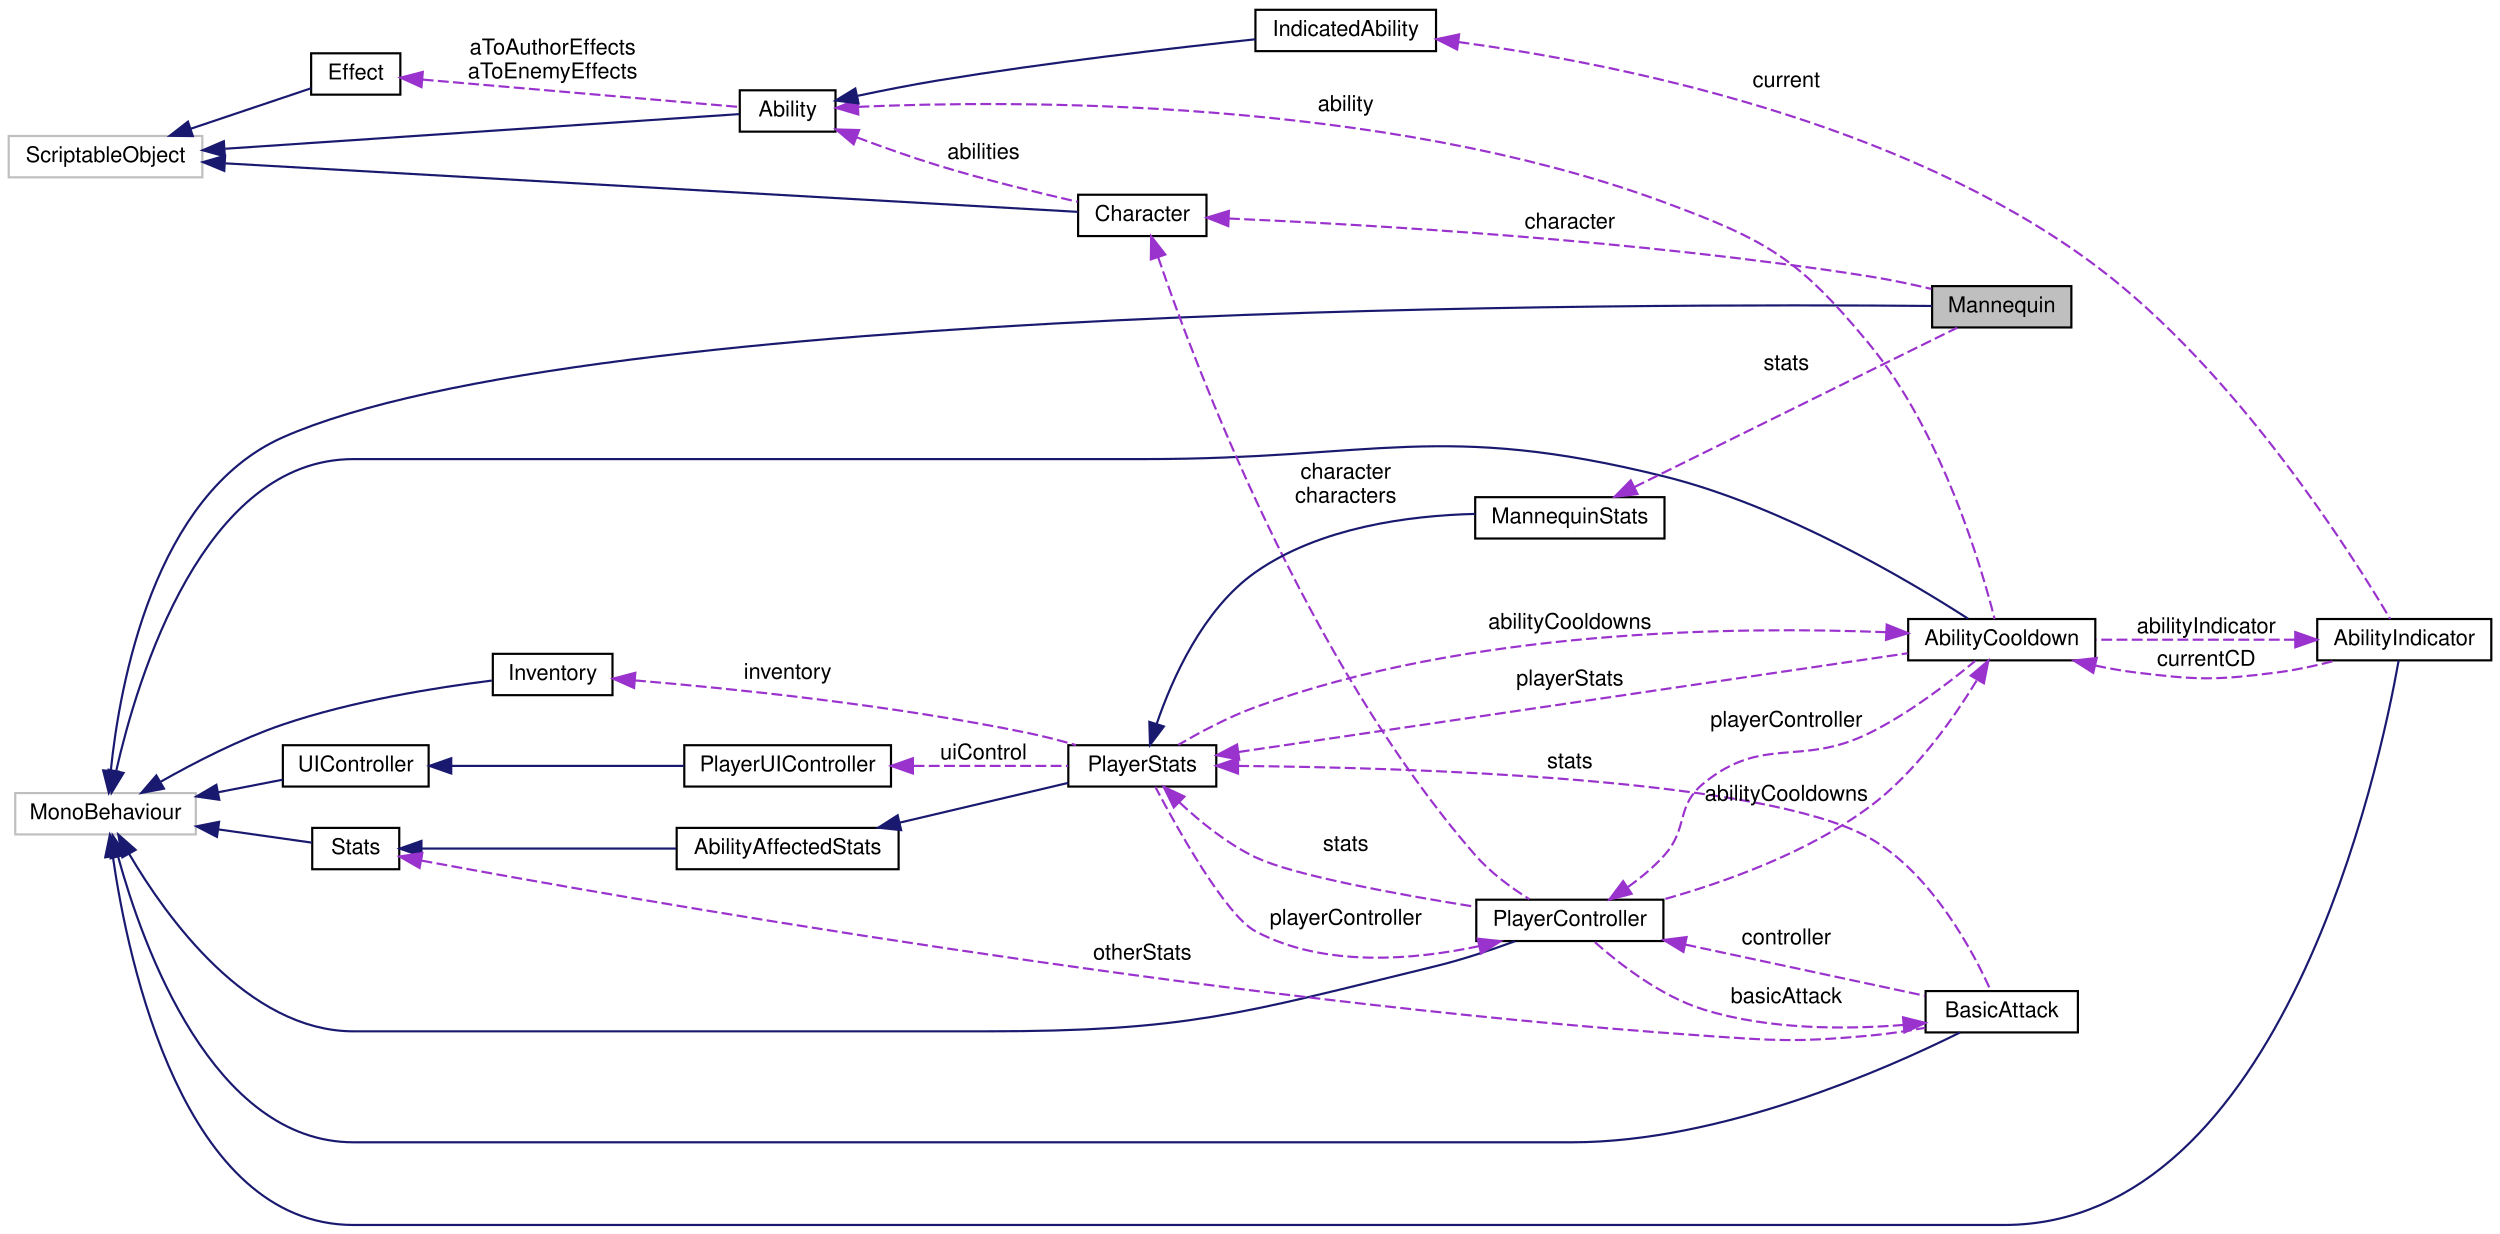
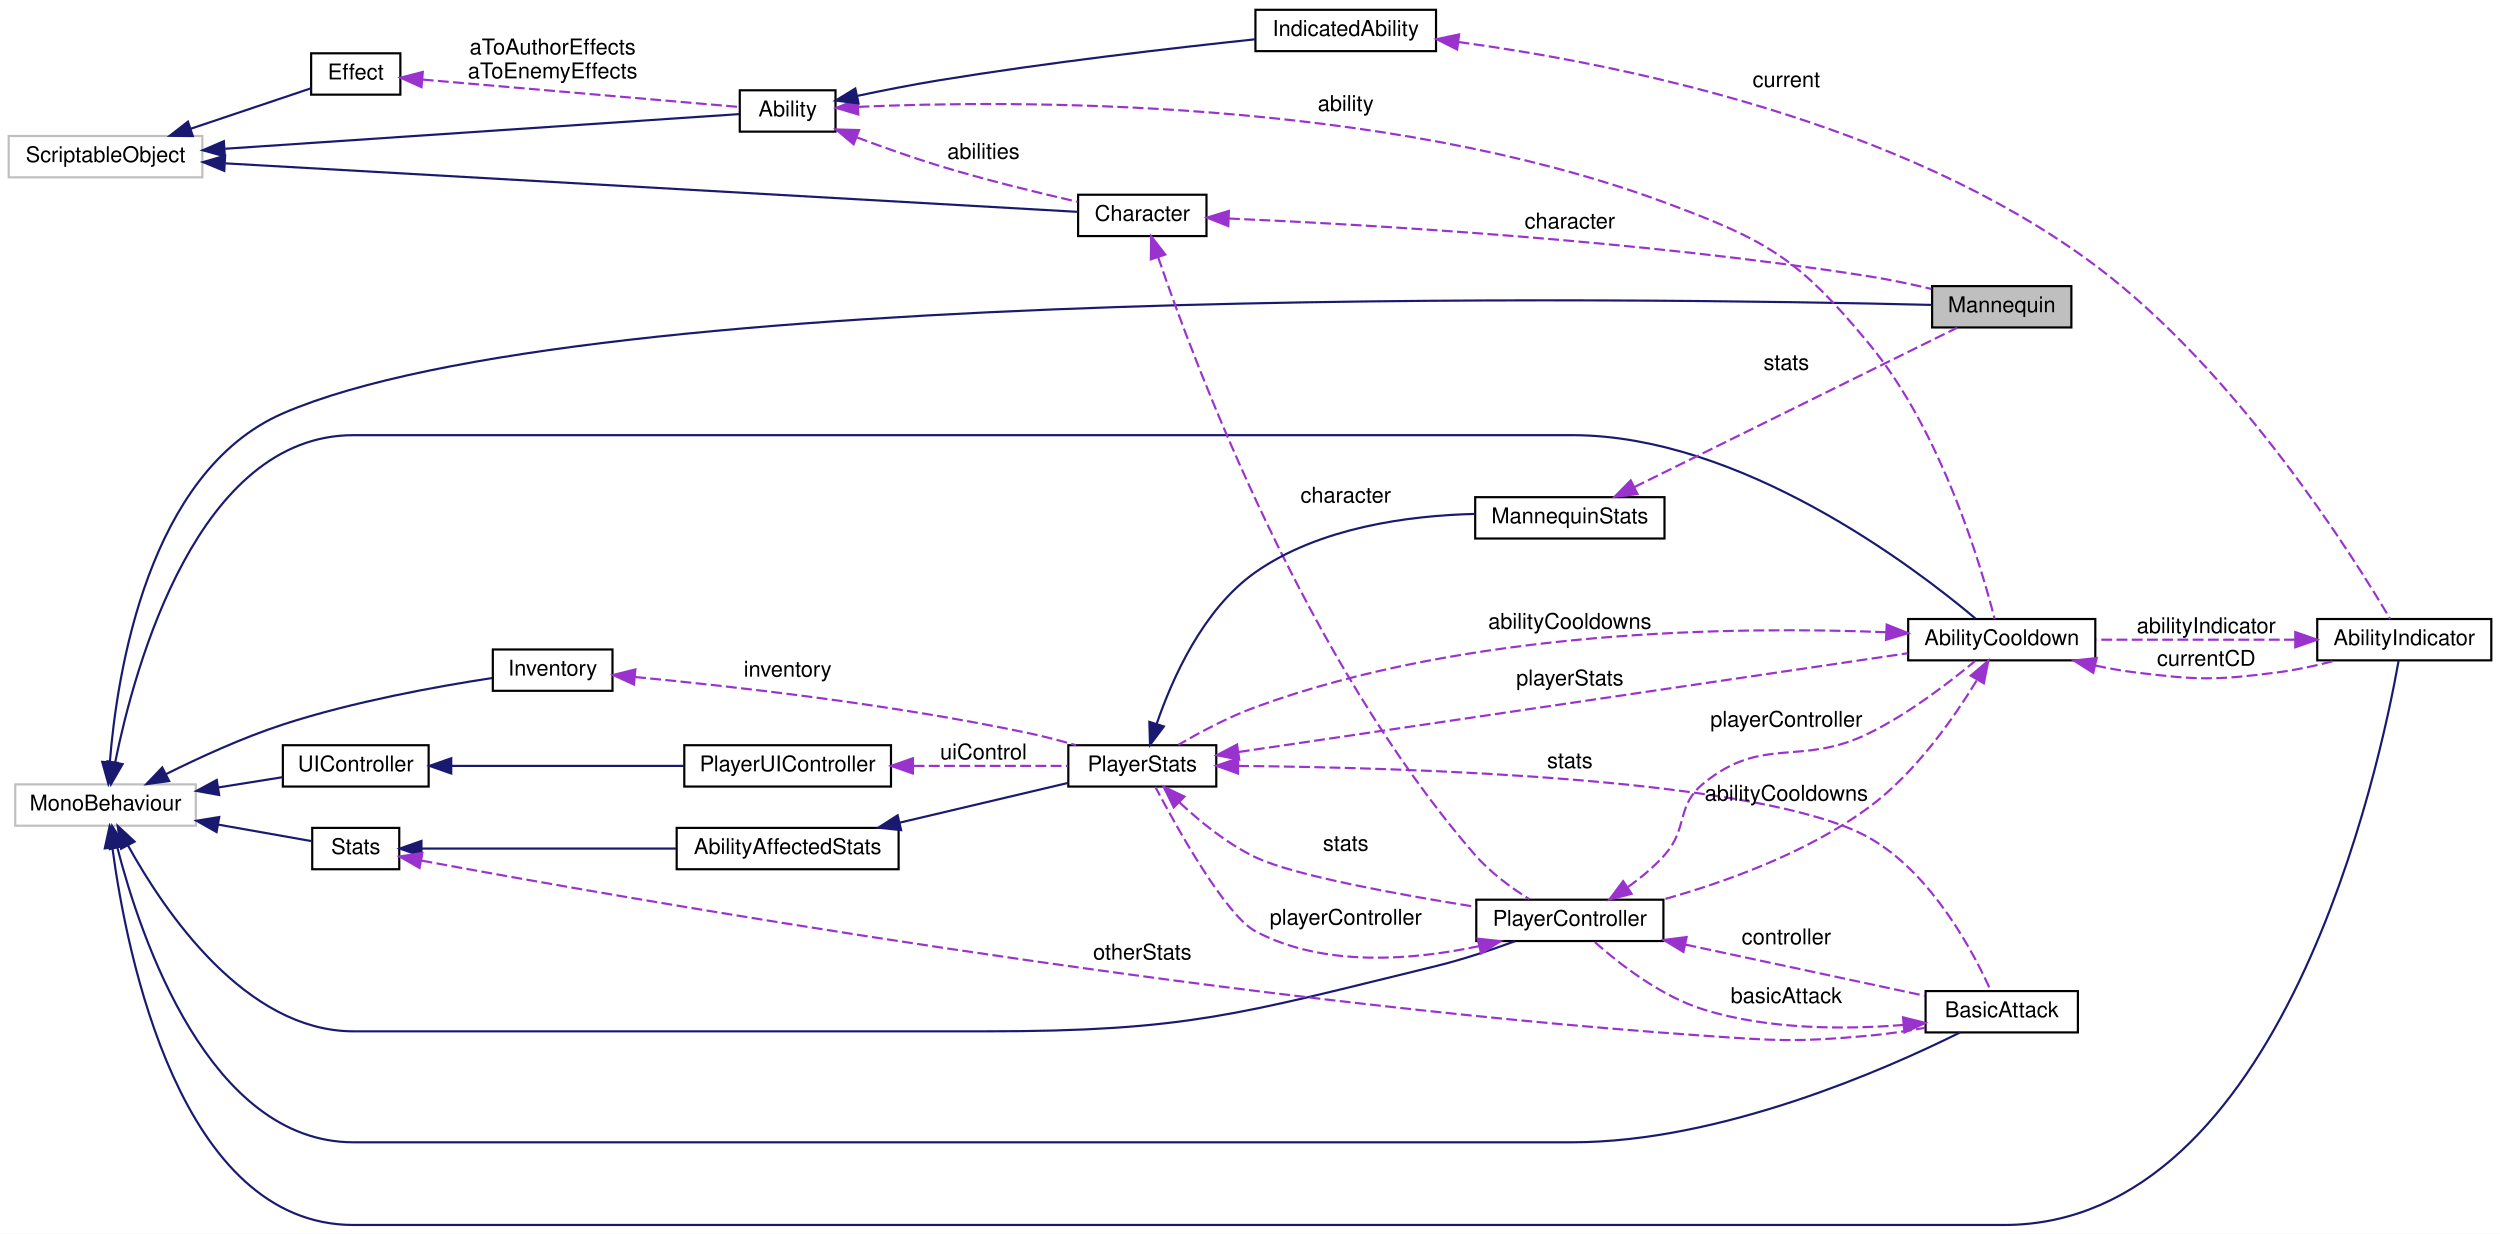
<svg xmlns="http://www.w3.org/2000/svg" xmlns:xlink="http://www.w3.org/1999/xlink" width="1149pt" height="567pt" viewBox="0.00 0.00 1149.00 567.00">
  <g id="graph0" class="graph" transform="scale(1 1) rotate(0) translate(4 563)">
    <polygon fill="white" stroke="transparent" points="-4,4 -4,-563 1145,-563 1145,4 -4,4" />
    <g id="node1" class="node">
      <g id="a_node1">
        <a xlink:title=" ">
          <polygon fill="#bfbfbf" stroke="black" points="884,-412.5 884,-431.5 948,-431.5 948,-412.5 884,-412.5" />
          <text text-anchor="middle" x="916" y="-419.5" font-family="Helvetica,sans-Serif" font-size="10.00">Mannequin</text>
        </a>
      </g>
    </g>
    <g id="node2" class="node">
      <g id="a_node2">
        <a xlink:title=" ">
-           <polygon fill="white" stroke="#bfbfbf" points="3,-179.5 3,-198.5 86,-198.5 86,-179.5 3,-179.5" />
-           <text text-anchor="middle" x="44.5" y="-186.5" font-family="Helvetica,sans-Serif" font-size="10.00">MonoBehaviour</text>
+           <polygon fill="white" stroke="#bfbfbf" points="3,-183.5 3,-202.5 86,-202.5 86,-183.5 3,-183.5" />
+           <text text-anchor="middle" x="44.5" y="-190.5" font-family="Helvetica,sans-Serif" font-size="10.00">MonoBehaviour</text>
        </a>
      </g>
    </g>
    <g id="edge1" class="edge">
-       <path fill="none" stroke="midnightblue" d="M46.9,-208.66C50.97,-248.17 66.61,-335.68 126,-362 265.25,-423.71 755.26,-423.53 883.89,-422.38" />
-       <polygon fill="midnightblue" stroke="midnightblue" points="50.39,-208.32 46.02,-198.67 43.42,-208.94 50.39,-208.32" />
+       <path fill="none" stroke="midnightblue" d="M46.48,-212.72C49.76,-253.6 64.02,-346.05 126,-373 265.54,-433.68 755.34,-426 883.9,-422.86" />
+       <polygon fill="midnightblue" stroke="midnightblue" points="49.97,-212.4 45.82,-202.65 42.98,-212.86 49.97,-212.4" />
    </g>
    <g id="node10" class="node">
      <g id="a_node10">
        <a xlink:href="class_stats.xhtml" target="_top" xlink:title="Base class Stats of the entity.">
          <polygon fill="white" stroke="black" points="139.5,-163.5 139.5,-182.5 179.5,-182.5 179.5,-163.5 139.5,-163.5" />
          <text text-anchor="middle" x="159.5" y="-170.5" font-family="Helvetica,sans-Serif" font-size="10.00">Stats</text>
        </a>
      </g>
    </g>
    <g id="edge12" class="edge">
-       <path fill="none" stroke="midnightblue" d="M96.22,-181.82C111.52,-179.65 127.39,-177.4 139.28,-175.72" />
-       <polygon fill="midnightblue" stroke="midnightblue" points="95.71,-178.36 86.3,-183.22 96.69,-185.29 95.71,-178.36" />
+       <path fill="none" stroke="midnightblue" d="M96.22,-184.02C111.52,-181.32 127.39,-178.51 139.28,-176.4" />
+       <polygon fill="midnightblue" stroke="midnightblue" points="95.53,-180.59 86.3,-185.78 96.75,-187.48 95.53,-180.59" />
    </g>
    <g id="node12" class="node">
      <g id="a_node12">
        <a xlink:href="class_u_i_controller.xhtml" target="_top" xlink:title=" ">
          <polygon fill="white" stroke="black" points="126,-201.5 126,-220.5 193,-220.5 193,-201.5 126,-201.5" />
          <text text-anchor="middle" x="159.5" y="-208.5" font-family="Helvetica,sans-Serif" font-size="10.00">UIController</text>
        </a>
      </g>
    </g>
    <g id="edge15" class="edge">
-       <path fill="none" stroke="midnightblue" d="M96.24,-198.88C106.32,-200.84 116.64,-202.85 125.91,-204.66" />
-       <polygon fill="midnightblue" stroke="midnightblue" points="96.78,-195.42 86.3,-196.94 95.44,-202.29 96.78,-195.42" />
+       <path fill="none" stroke="midnightblue" d="M96.24,-201.08C106.32,-202.69 116.64,-204.33 125.91,-205.81" />
+       <polygon fill="midnightblue" stroke="midnightblue" points="96.72,-197.62 86.3,-199.5 95.62,-204.53 96.72,-197.62" />
    </g>
    <g id="node13" class="node">
      <g id="a_node13">
        <a xlink:href="class_player_controller.xhtml" target="_top" xlink:title="Player Controller is the main class that handles all the movement of the Player.">
          <polygon fill="white" stroke="black" points="674.5,-130.5 674.5,-149.5 760.5,-149.5 760.5,-130.5 674.5,-130.5" />
          <text text-anchor="middle" x="717.5" y="-137.5" font-family="Helvetica,sans-Serif" font-size="10.00">PlayerController</text>
        </a>
      </g>
    </g>
    <g id="edge17" class="edge">
-       <path fill="none" stroke="midnightblue" d="M55.3,-170.65C72.21,-141.78 109.78,-89 158.5,-89 158.5,-89 158.5,-89 449,-89 541.96,-89 565.68,-96.99 656,-119 668.21,-121.97 681.42,-126.41 692.38,-130.45" />
-       <polygon fill="midnightblue" stroke="midnightblue" points="52.23,-168.98 50.37,-179.41 58.33,-172.41 52.23,-168.98" />
+       <path fill="none" stroke="midnightblue" d="M54.87,-174.35C71.38,-144.42 108.68,-89 158.5,-89 158.5,-89 158.5,-89 449,-89 541.96,-89 565.68,-96.99 656,-119 668.21,-121.97 681.42,-126.41 692.38,-130.45" />
+       <polygon fill="midnightblue" stroke="midnightblue" points="51.66,-172.93 50.08,-183.4 57.85,-176.2 51.66,-172.93" />
    </g>
    <g id="node14" class="node">
      <g id="a_node14">
        <a xlink:href="class_ability_cooldown.xhtml" target="_top" xlink:title=" ">
          <polygon fill="white" stroke="black" points="873,-259.5 873,-278.5 959,-278.5 959,-259.5 873,-259.5" />
          <text text-anchor="middle" x="916" y="-266.5" font-family="Helvetica,sans-Serif" font-size="10.00">AbilityCooldown</text>
        </a>
      </g>
    </g>
    <g id="edge19" class="edge">
-       <path fill="none" stroke="midnightblue" d="M49.39,-208.63C59.24,-251.97 89.45,-352 158.5,-352 158.5,-352 158.5,-352 522,-352 628.28,-352 657.85,-369.61 761,-344 815.84,-330.39 874.11,-295.67 900.5,-278.67" />
-       <polygon fill="midnightblue" stroke="midnightblue" points="52.78,-207.76 47.27,-198.71 45.94,-209.22 52.78,-207.76" />
+       <path fill="none" stroke="midnightblue" d="M48.92,-212.57C57.97,-257.27 86.95,-363 158.5,-363 158.5,-363 158.5,-363 718.5,-363 796.02,-363 875.39,-302.72 903.94,-278.71" />
+       <polygon fill="midnightblue" stroke="midnightblue" points="52.34,-211.8 47.04,-202.63 45.46,-213.1 52.34,-211.8" />
    </g>
    <g id="node15" class="node">
      <g id="a_node15">
        <a xlink:href="class_ability_indicator.xhtml" target="_top" xlink:title=" ">
          <polygon fill="white" stroke="black" points="1061,-259.5 1061,-278.5 1141,-278.5 1141,-259.5 1061,-259.5" />
          <text text-anchor="middle" x="1101" y="-266.5" font-family="Helvetica,sans-Serif" font-size="10.00">AbilityIndicator</text>
        </a>
      </g>
    </g>
    <g id="edge23" class="edge">
-       <path fill="none" stroke="midnightblue" d="M47.88,-169.2C54.91,-120.72 80.28,0 158.5,0 158.5,0 158.5,0 917,0 1045.22,0 1089.94,-211.51 1098.42,-259.43" />
-       <polygon fill="midnightblue" stroke="midnightblue" points="44.37,-168.99 46.52,-179.37 51.31,-169.92 44.37,-168.99" />
+       <path fill="none" stroke="midnightblue" d="M47.64,-173.43C54.21,-124.36 78.71,0 158.5,0 158.5,0 158.5,0 917,0 1045.22,0 1089.94,-211.51 1098.42,-259.43" />
+       <polygon fill="midnightblue" stroke="midnightblue" points="44.16,-173.08 46.42,-183.43 51.11,-173.93 44.16,-173.08" />
    </g>
    <g id="node17" class="node">
      <g id="a_node17">
        <a xlink:href="class_basic_attack.xhtml" target="_top" xlink:title=" ">
          <polygon fill="white" stroke="black" points="881,-88.5 881,-107.5 951,-107.5 951,-88.5 881,-88.5" />
          <text text-anchor="middle" x="916" y="-95.5" font-family="Helvetica,sans-Serif" font-size="10.00">BasicAttack</text>
        </a>
      </g>
    </g>
    <g id="edge31" class="edge">
-       <path fill="none" stroke="midnightblue" d="M50.31,-169.17C61.57,-128.2 93.71,-38 158.5,-38 158.5,-38 158.5,-38 718.5,-38 786.81,-38 862.88,-71.57 896.87,-88.49" />
-       <polygon fill="midnightblue" stroke="midnightblue" points="46.86,-168.53 47.73,-179.09 53.64,-170.29 46.86,-168.53" />
+       <path fill="none" stroke="midnightblue" d="M49.92,-173.49C60.64,-131.85 92.16,-38 158.5,-38 158.5,-38 158.5,-38 718.5,-38 786.81,-38 862.88,-71.57 896.87,-88.49" />
+       <polygon fill="midnightblue" stroke="midnightblue" points="46.5,-172.76 47.54,-183.3 53.3,-174.41 46.5,-172.76" />
    </g>
    <g id="node18" class="node">
      <g id="a_node18">
        <a xlink:href="class_inventory.xhtml" target="_top" xlink:title=" ">
-           <polygon fill="white" stroke="black" points="222.5,-243.5 222.5,-262.5 277.5,-262.5 277.5,-243.5 222.5,-243.5" />
-           <text text-anchor="middle" x="250" y="-250.5" font-family="Helvetica,sans-Serif" font-size="10.00">Inventory</text>
+           <polygon fill="white" stroke="black" points="222.5,-245.5 222.5,-264.5 277.5,-264.5 277.5,-245.5 222.5,-245.5" />
+           <text text-anchor="middle" x="250" y="-252.5" font-family="Helvetica,sans-Serif" font-size="10.00">Inventory</text>
        </a>
      </g>
    </g>
    <g id="edge37" class="edge">
-       <path fill="none" stroke="midnightblue" d="M69.89,-203.75C85.45,-212.56 106.33,-223.31 126,-230 158.08,-240.92 196.74,-247.07 222.04,-250.21" />
-       <polygon fill="midnightblue" stroke="midnightblue" points="71.36,-200.55 60.95,-198.56 67.85,-206.6 71.36,-200.55" />
+       <path fill="none" stroke="midnightblue" d="M72.18,-207.15C87.57,-214.82 107.47,-223.95 126,-230 158.31,-240.55 196.92,-247.53 222.15,-251.37" />
+       <polygon fill="midnightblue" stroke="midnightblue" points="73.74,-204.02 63.24,-202.6 70.57,-210.26 73.74,-204.02" />
    </g>
    <g id="node3" class="node">
      <g id="a_node3">
        <a xlink:href="class_character.xhtml" target="_top" xlink:title=" ">
          <polygon fill="white" stroke="black" points="491.5,-454.5 491.5,-473.5 550.5,-473.5 550.5,-454.5 491.5,-454.5" />
          <text text-anchor="middle" x="521" y="-461.5" font-family="Helvetica,sans-Serif" font-size="10.00">Character</text>
        </a>
      </g>
    </g>
    <g id="edge2" class="edge">
      <path fill="none" stroke="#9a32cd" stroke-dasharray="5,2" d="M560.84,-462.57C623.2,-459.85 749.36,-452.67 855,-436 864.4,-434.52 874.52,-432.37 883.72,-430.21" />
      <polygon fill="#9a32cd" stroke="#9a32cd" points="560.52,-459.08 550.68,-462.99 560.81,-466.07 560.52,-459.08" />
      <text text-anchor="middle" x="717.5" y="-458" font-family="Helvetica,sans-Serif" font-size="10.00"> character</text>
    </g>
    <g id="edge28" class="edge">
      <path fill="none" stroke="#9a32cd" stroke-dasharray="5,2" d="M528.26,-444.87C545.26,-395.09 596.29,-259.2 674,-170 681,-161.96 690.58,-154.96 698.87,-149.75" />
      <polygon fill="#9a32cd" stroke="#9a32cd" points="524.93,-443.79 525.07,-454.39 531.57,-446.02 524.93,-443.79" />
-       <text text-anchor="middle" x="614.5" y="-343" font-family="Helvetica,sans-Serif" font-size="10.00"> character</text>
-       <text text-anchor="middle" x="614.5" y="-332" font-family="Helvetica,sans-Serif" font-size="10.00">characters</text>
+       <text text-anchor="middle" x="614.5" y="-332" font-family="Helvetica,sans-Serif" font-size="10.00"> character</text>
    </g>
    <g id="node4" class="node">
      <g id="a_node4">
        <a xlink:title=" ">
          <polygon fill="white" stroke="#bfbfbf" points="0,-481.5 0,-500.5 89,-500.5 89,-481.5 0,-481.5" />
          <text text-anchor="middle" x="44.5" y="-488.5" font-family="Helvetica,sans-Serif" font-size="10.00">ScriptableObject</text>
        </a>
      </g>
    </g>
    <g id="edge3" class="edge">
      <path fill="none" stroke="midnightblue" d="M99.57,-487.92C200.49,-482.18 414.31,-470.01 491.47,-465.62" />
      <polygon fill="midnightblue" stroke="midnightblue" points="99.07,-484.45 89.29,-488.51 99.47,-491.43 99.07,-484.45" />
    </g>
    <g id="node5" class="node">
      <g id="a_node5">
        <a xlink:href="class_ability.xhtml" target="_top" xlink:title=" ">
          <polygon fill="white" stroke="black" points="336,-502.5 336,-521.5 380,-521.5 380,-502.5 336,-502.5" />
          <text text-anchor="middle" x="358" y="-509.5" font-family="Helvetica,sans-Serif" font-size="10.00">Ability</text>
        </a>
      </g>
    </g>
    <g id="edge5" class="edge">
      <path fill="none" stroke="midnightblue" d="M99.49,-494.64C169.28,-499.34 287.56,-507.32 335.68,-510.56" />
      <polygon fill="midnightblue" stroke="midnightblue" points="99.35,-491.12 89.14,-493.94 98.88,-498.11 99.35,-491.12" />
    </g>
    <g id="node6" class="node">
      <g id="a_node6">
        <a xlink:href="class_effect.xhtml" target="_top" xlink:title=" ">
          <polygon fill="white" stroke="black" points="139,-519.5 139,-538.5 180,-538.5 180,-519.5 139,-519.5" />
          <text text-anchor="middle" x="159.5" y="-526.5" font-family="Helvetica,sans-Serif" font-size="10.00">Effect</text>
        </a>
      </g>
    </g>
    <g id="edge7" class="edge">
      <path fill="none" stroke="midnightblue" d="M83.67,-503.84C102.21,-510.07 123.71,-517.3 138.89,-522.41" />
      <polygon fill="midnightblue" stroke="midnightblue" points="84.61,-500.46 74.01,-500.59 82.38,-507.09 84.61,-500.46" />
    </g>
    <g id="edge4" class="edge">
      <path fill="none" stroke="#9a32cd" stroke-dasharray="5,2" d="M389.87,-499.84C401.42,-495.5 414.72,-490.76 427,-487 448.31,-480.47 472.79,-474.47 491.29,-470.24" />
      <polygon fill="#9a32cd" stroke="#9a32cd" points="388.33,-496.68 380.23,-503.51 390.82,-503.22 388.33,-496.68" />
      <text text-anchor="middle" x="448" y="-490" font-family="Helvetica,sans-Serif" font-size="10.00"> abilities</text>
    </g>
    <g id="edge21" class="edge">
      <path fill="none" stroke="#9a32cd" stroke-dasharray="5,2" d="M390.58,-513.9C460.01,-516.97 630.13,-518.44 761,-470 808.63,-452.37 822.64,-444.15 855,-405 888.54,-364.42 906.73,-302.15 912.73,-278.53" />
      <polygon fill="#9a32cd" stroke="#9a32cd" points="390.48,-510.39 380.33,-513.4 390.14,-517.38 390.48,-510.39" />
      <text text-anchor="middle" x="614.5" y="-512" font-family="Helvetica,sans-Serif" font-size="10.00"> ability</text>
    </g>
    <g id="node16" class="node">
      <g id="a_node16">
        <a xlink:href="class_indicated_ability.xhtml" target="_top" xlink:title="Encapsulador de les Ability que han de mostrar l'indicador">
          <polygon fill="white" stroke="black" points="573,-539.5 573,-558.5 656,-558.5 656,-539.5 573,-539.5" />
          <text text-anchor="middle" x="614.5" y="-546.5" font-family="Helvetica,sans-Serif" font-size="10.00">IndicatedAbility</text>
        </a>
      </g>
    </g>
    <g id="edge26" class="edge">
      <path fill="none" stroke="midnightblue" d="M390.11,-518.95C401.65,-521.39 414.89,-524.01 427,-526 477.06,-534.23 535.12,-540.94 572.98,-544.95" />
      <polygon fill="midnightblue" stroke="midnightblue" points="390.57,-515.47 380.05,-516.79 389.09,-522.31 390.57,-515.47" />
    </g>
    <g id="edge6" class="edge">
      <path fill="none" stroke="#9a32cd" stroke-dasharray="5,2" d="M190.27,-526.42C230.33,-522.96 300.61,-516.88 335.74,-513.84" />
      <polygon fill="#9a32cd" stroke="#9a32cd" points="189.72,-522.96 180.06,-527.31 190.32,-529.93 189.72,-522.96" />
      <text text-anchor="middle" x="250" y="-538" font-family="Helvetica,sans-Serif" font-size="10.00"> aToAuthorEffects</text>
      <text text-anchor="middle" x="250" y="-527" font-family="Helvetica,sans-Serif" font-size="10.00">aToEnemyEffects</text>
    </g>
    <g id="node7" class="node">
      <g id="a_node7">
        <a xlink:href="class_mannequin_stats.xhtml" target="_top" xlink:title=" ">
          <polygon fill="white" stroke="black" points="674,-315.5 674,-334.5 761,-334.5 761,-315.5 674,-315.5" />
          <text text-anchor="middle" x="717.5" y="-322.5" font-family="Helvetica,sans-Serif" font-size="10.00">MannequinStats</text>
        </a>
      </g>
    </g>
    <g id="edge8" class="edge">
      <path fill="none" stroke="#9a32cd" stroke-dasharray="5,2" d="M747.15,-339.14C787.68,-359.15 860.71,-395.2 895.52,-412.38" />
      <polygon fill="#9a32cd" stroke="#9a32cd" points="748.58,-335.94 738.06,-334.66 745.48,-342.22 748.58,-335.94" />
      <text text-anchor="middle" x="817" y="-393" font-family="Helvetica,sans-Serif" font-size="10.00"> stats</text>
    </g>
    <g id="node8" class="node">
      <g id="a_node8">
        <a xlink:href="class_player_stats.xhtml" target="_top" xlink:title="Player Stats is the main class that controls all the Player Statistics in all time in the game execut...">
          <polygon fill="white" stroke="black" points="487,-201.5 487,-220.5 555,-220.5 555,-201.5 487,-201.5" />
          <text text-anchor="middle" x="521" y="-208.5" font-family="Helvetica,sans-Serif" font-size="10.00">PlayerStats</text>
        </a>
      </g>
    </g>
    <g id="edge9" class="edge">
      <path fill="none" stroke="midnightblue" d="M527.6,-230.27C534.67,-250.96 548.91,-283.11 573,-300 602.4,-320.61 643.34,-326.05 673.97,-326.81" />
      <polygon fill="midnightblue" stroke="midnightblue" points="530.91,-229.11 524.55,-220.64 524.24,-231.23 530.91,-229.11" />
    </g>
    <g id="edge29" class="edge">
      <path fill="none" stroke="#9a32cd" stroke-dasharray="5,2" d="M538.16,-194.16C547.53,-185.37 560.02,-175.18 573,-169 590.61,-160.62 638.7,-151.86 674.38,-146.19" />
      <polygon fill="#9a32cd" stroke="#9a32cd" points="535.47,-191.9 530.79,-201.4 540.38,-196.89 535.47,-191.9" />
      <text text-anchor="middle" x="614.5" y="-172" font-family="Helvetica,sans-Serif" font-size="10.00"> stats</text>
    </g>
    <g id="edge27" class="edge">
      <path fill="none" stroke="#9a32cd" stroke-dasharray="5,2" d="M565.34,-217.4C641.29,-228.6 797.51,-251.66 872.72,-262.76" />
      <polygon fill="#9a32cd" stroke="#9a32cd" points="565.57,-213.89 555.17,-215.9 564.55,-220.82 565.57,-213.89" />
      <text text-anchor="middle" x="717.5" y="-248" font-family="Helvetica,sans-Serif" font-size="10.00"> playerStats</text>
    </g>
    <g id="edge34" class="edge">
      <path fill="none" stroke="#9a32cd" stroke-dasharray="5,2" d="M565.06,-210.98C643.59,-210.24 806.44,-205.36 855,-178 883.89,-161.72 903.07,-125.2 910.95,-107.71" />
      <polygon fill="#9a32cd" stroke="#9a32cd" points="564.99,-207.48 555.01,-211.05 565.04,-214.48 564.99,-207.48" />
      <text text-anchor="middle" x="717.5" y="-210" font-family="Helvetica,sans-Serif" font-size="10.00"> stats</text>
    </g>
    <g id="node9" class="node">
      <g id="a_node9">
        <a xlink:href="class_ability_affected_stats.xhtml" target="_top" xlink:title="Base class Stats of the entity who is affected by Abilities.">
          <polygon fill="white" stroke="black" points="307,-163.5 307,-182.5 409,-182.5 409,-163.5 307,-163.5" />
          <text text-anchor="middle" x="358" y="-170.5" font-family="Helvetica,sans-Serif" font-size="10.00">AbilityAffectedStats</text>
        </a>
      </g>
    </g>
    <g id="edge10" class="edge">
      <path fill="none" stroke="midnightblue" d="M409.43,-184.9C434.72,-190.87 464.64,-197.93 486.97,-203.2" />
      <polygon fill="midnightblue" stroke="midnightblue" points="410.16,-181.48 399.63,-182.59 408.56,-188.29 410.16,-181.48" />
    </g>
    <g id="edge11" class="edge">
      <path fill="none" stroke="midnightblue" d="M189.79,-173C220.6,-173 269.67,-173 306.71,-173" />
      <polygon fill="midnightblue" stroke="midnightblue" points="189.7,-169.5 179.7,-173 189.7,-176.5 189.7,-169.5" />
    </g>
    <g id="edge33" class="edge">
      <path fill="none" stroke="#9a32cd" stroke-dasharray="5,2" d="M189.72,-167.47C278.11,-151.06 550.59,-102.8 779,-87 812.7,-84.67 821.36,-83.94 855,-87 863.44,-87.77 872.46,-89.13 880.88,-90.64" />
      <polygon fill="#9a32cd" stroke="#9a32cd" points="188.83,-164.08 179.64,-169.35 190.11,-170.96 188.83,-164.08" />
      <text text-anchor="middle" x="521" y="-122" font-family="Helvetica,sans-Serif" font-size="10.00"> otherStats</text>
    </g>
    <g id="node11" class="node">
      <g id="a_node11">
        <a xlink:href="class_player_u_i_controller.xhtml" target="_top" xlink:title="UI Controller for the Player Stats">
          <polygon fill="white" stroke="black" points="310.5,-201.5 310.5,-220.5 405.5,-220.5 405.5,-201.5 310.5,-201.5" />
          <text text-anchor="middle" x="358" y="-208.5" font-family="Helvetica,sans-Serif" font-size="10.00">PlayerUIController</text>
        </a>
      </g>
    </g>
    <g id="edge13" class="edge">
      <path fill="none" stroke="#9a32cd" stroke-dasharray="5,2" d="M415.88,-211C439.63,-211 466.38,-211 486.82,-211" />
      <polygon fill="#9a32cd" stroke="#9a32cd" points="415.57,-207.5 405.57,-211 415.57,-214.5 415.57,-207.5" />
      <text text-anchor="middle" x="448" y="-214" font-family="Helvetica,sans-Serif" font-size="10.00"> uiControl</text>
    </g>
    <g id="edge14" class="edge">
      <path fill="none" stroke="midnightblue" d="M203.64,-211C235.21,-211 278.01,-211 310.38,-211" />
      <polygon fill="midnightblue" stroke="midnightblue" points="203.39,-207.5 193.39,-211 203.39,-214.5 203.39,-207.5" />
    </g>
    <g id="edge16" class="edge">
      <path fill="none" stroke="#9a32cd" stroke-dasharray="5,2" d="M675.88,-128.17C645.72,-121.77 604.52,-118.19 573,-135 559.33,-142.29 536.89,-182.57 526.98,-201.35" />
      <polygon fill="#9a32cd" stroke="#9a32cd" points="675.13,-131.59 685.66,-130.43 676.7,-124.77 675.13,-131.59" />
      <text text-anchor="middle" x="614.5" y="-138" font-family="Helvetica,sans-Serif" font-size="10.00"> playerController</text>
    </g>
    <g id="edge20" class="edge">
      <path fill="none" stroke="#9a32cd" stroke-dasharray="5,2" d="M744.19,-155.29C750.15,-159.57 756.16,-164.56 761,-170 772.11,-182.47 766.04,-192.46 779,-203 806.38,-225.26 823.34,-210.4 855,-226 873.39,-235.06 892.23,-249.59 903.78,-259.22" />
      <polygon fill="#9a32cd" stroke="#9a32cd" points="745.89,-152.22 735.64,-149.55 741.99,-158.03 745.89,-152.22" />
      <text text-anchor="middle" x="817" y="-229" font-family="Helvetica,sans-Serif" font-size="10.00"> playerController</text>
    </g>
    <g id="edge32" class="edge">
      <path fill="none" stroke="#9a32cd" stroke-dasharray="5,2" d="M770.66,-128.85C805.51,-121.4 850.37,-111.81 880.76,-105.32" />
      <polygon fill="#9a32cd" stroke="#9a32cd" points="769.7,-125.48 760.65,-130.99 771.16,-132.32 769.7,-125.48" />
      <text text-anchor="middle" x="817" y="-129" font-family="Helvetica,sans-Serif" font-size="10.00"> controller</text>
    </g>
    <g id="edge35" class="edge">
      <path fill="none" stroke="#9a32cd" stroke-dasharray="5,2" d="M862.84,-272.44C794.17,-275.16 670.72,-273.75 573,-238 560.58,-233.46 547.41,-226.42 537.56,-220.67" />
      <polygon fill="#9a32cd" stroke="#9a32cd" points="863.13,-275.93 872.97,-271.99 862.82,-268.94 863.13,-275.93" />
      <text text-anchor="middle" x="717.5" y="-274" font-family="Helvetica,sans-Serif" font-size="10.00"> abilityCooldowns</text>
    </g>
    <g id="edge18" class="edge">
      <path fill="none" stroke="#9a32cd" stroke-dasharray="5,2" d="M904.48,-250.23C893.96,-232.97 876.31,-207.74 855,-192 826.65,-171.05 788.85,-157.52 760.21,-149.53" />
      <polygon fill="#9a32cd" stroke="#9a32cd" points="901.75,-252.48 909.83,-259.34 907.79,-248.94 901.75,-252.48" />
      <text text-anchor="middle" x="817" y="-195" font-family="Helvetica,sans-Serif" font-size="10.00"> abilityCooldowns</text>
    </g>
    <g id="edge24" class="edge">
      <path fill="none" stroke="#9a32cd" stroke-dasharray="5,2" d="M959.01,-257.12C965.01,-255.83 971.13,-254.72 977,-254 1006.11,-250.42 1013.91,-250.24 1043,-254 1051.73,-255.13 1061.02,-257.19 1069.52,-259.43" />
      <polygon fill="#9a32cd" stroke="#9a32cd" points="958.05,-253.75 949.11,-259.43 959.65,-260.57 958.05,-253.75" />
      <text text-anchor="middle" x="1010" y="-257" font-family="Helvetica,sans-Serif" font-size="10.00"> currentCD</text>
    </g>
    <g id="edge22" class="edge">
      <path fill="none" stroke="#9a32cd" stroke-dasharray="5,2" d="M1050.75,-269C1022.24,-269 986.71,-269 959.44,-269" />
      <polygon fill="#9a32cd" stroke="#9a32cd" points="1050.91,-272.5 1060.91,-269 1050.91,-265.5 1050.91,-272.5" />
      <text text-anchor="middle" x="1010" y="-272" font-family="Helvetica,sans-Serif" font-size="10.00"> abilityIndicator</text>
    </g>
    <g id="edge25" class="edge">
      <path fill="none" stroke="#9a32cd" stroke-dasharray="5,2" d="M666.36,-543.68C737.95,-533.99 869.69,-507.87 959,-441 1024.22,-392.17 1077.71,-306.99 1094.51,-278.55" />
      <polygon fill="#9a32cd" stroke="#9a32cd" points="665.71,-540.24 656.24,-545 666.61,-547.18 665.71,-540.24" />
      <text text-anchor="middle" x="817" y="-523" font-family="Helvetica,sans-Serif" font-size="10.00"> current</text>
    </g>
    <g id="edge30" class="edge">
      <path fill="none" stroke="#9a32cd" stroke-dasharray="5,2" d="M870.94,-91.95C843.82,-89.77 808.69,-89.77 779,-99 759.13,-105.18 739.89,-120.27 728.63,-130.31" />
      <polygon fill="#9a32cd" stroke="#9a32cd" points="870.63,-95.43 880.91,-92.87 871.28,-88.46 870.63,-95.43" />
      <text text-anchor="middle" x="817" y="-102" font-family="Helvetica,sans-Serif" font-size="10.00"> basicAttack</text>
    </g>
    <g id="edge36" class="edge">
-       <path fill="none" stroke="#9a32cd" stroke-dasharray="5,2" d="M287.87,-250.28C331.46,-246.63 406.04,-239.07 469,-226 476.05,-224.54 483.54,-222.57 490.54,-220.55" />
-       <polygon fill="#9a32cd" stroke="#9a32cd" points="287.42,-246.8 277.74,-251.1 287.99,-253.78 287.42,-246.8" />
-       <text text-anchor="middle" x="358" y="-251" font-family="Helvetica,sans-Serif" font-size="10.00"> inventory</text>
+       <path fill="none" stroke="#9a32cd" stroke-dasharray="5,2" d="M287.86,-251.84C331.45,-247.7 406.03,-239.37 469,-226 476.04,-224.51 483.53,-222.53 490.53,-220.5" />
+       <polygon fill="#9a32cd" stroke="#9a32cd" points="287.37,-248.37 277.74,-252.78 288.02,-255.34 287.37,-248.37" />
+       <text text-anchor="middle" x="358" y="-252" font-family="Helvetica,sans-Serif" font-size="10.00"> inventory</text>
    </g>
  </g>
</svg>
